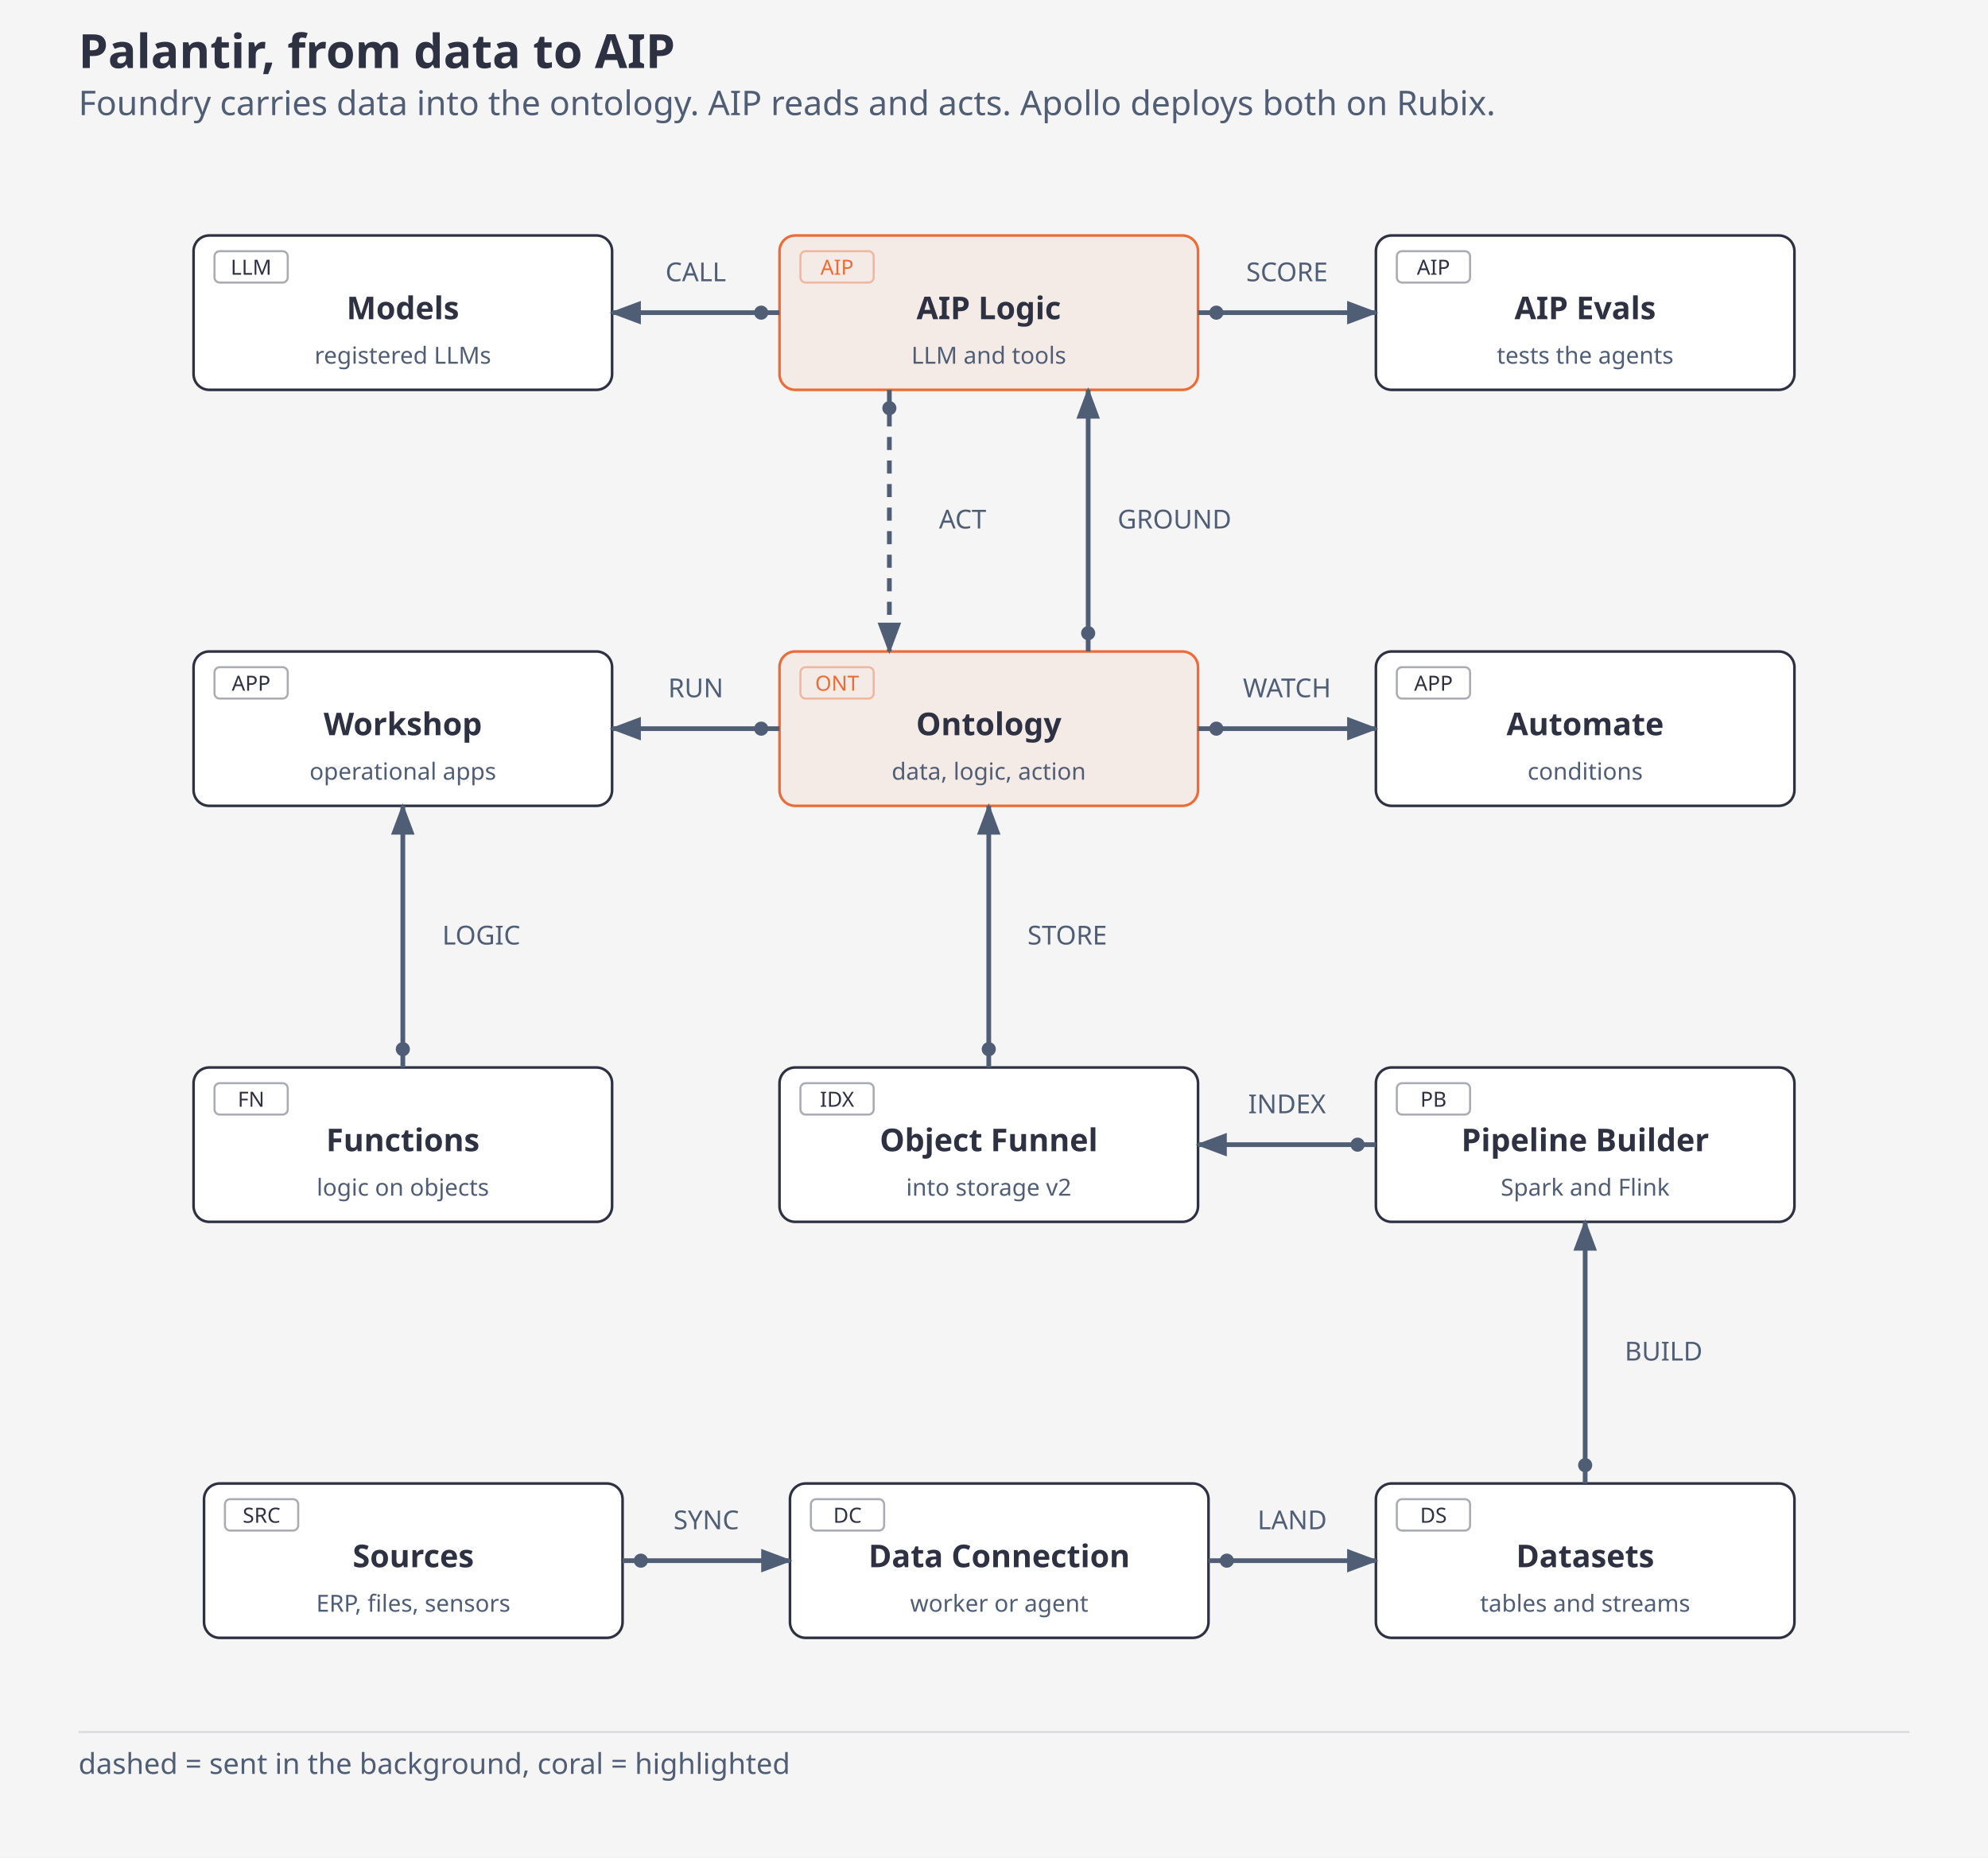
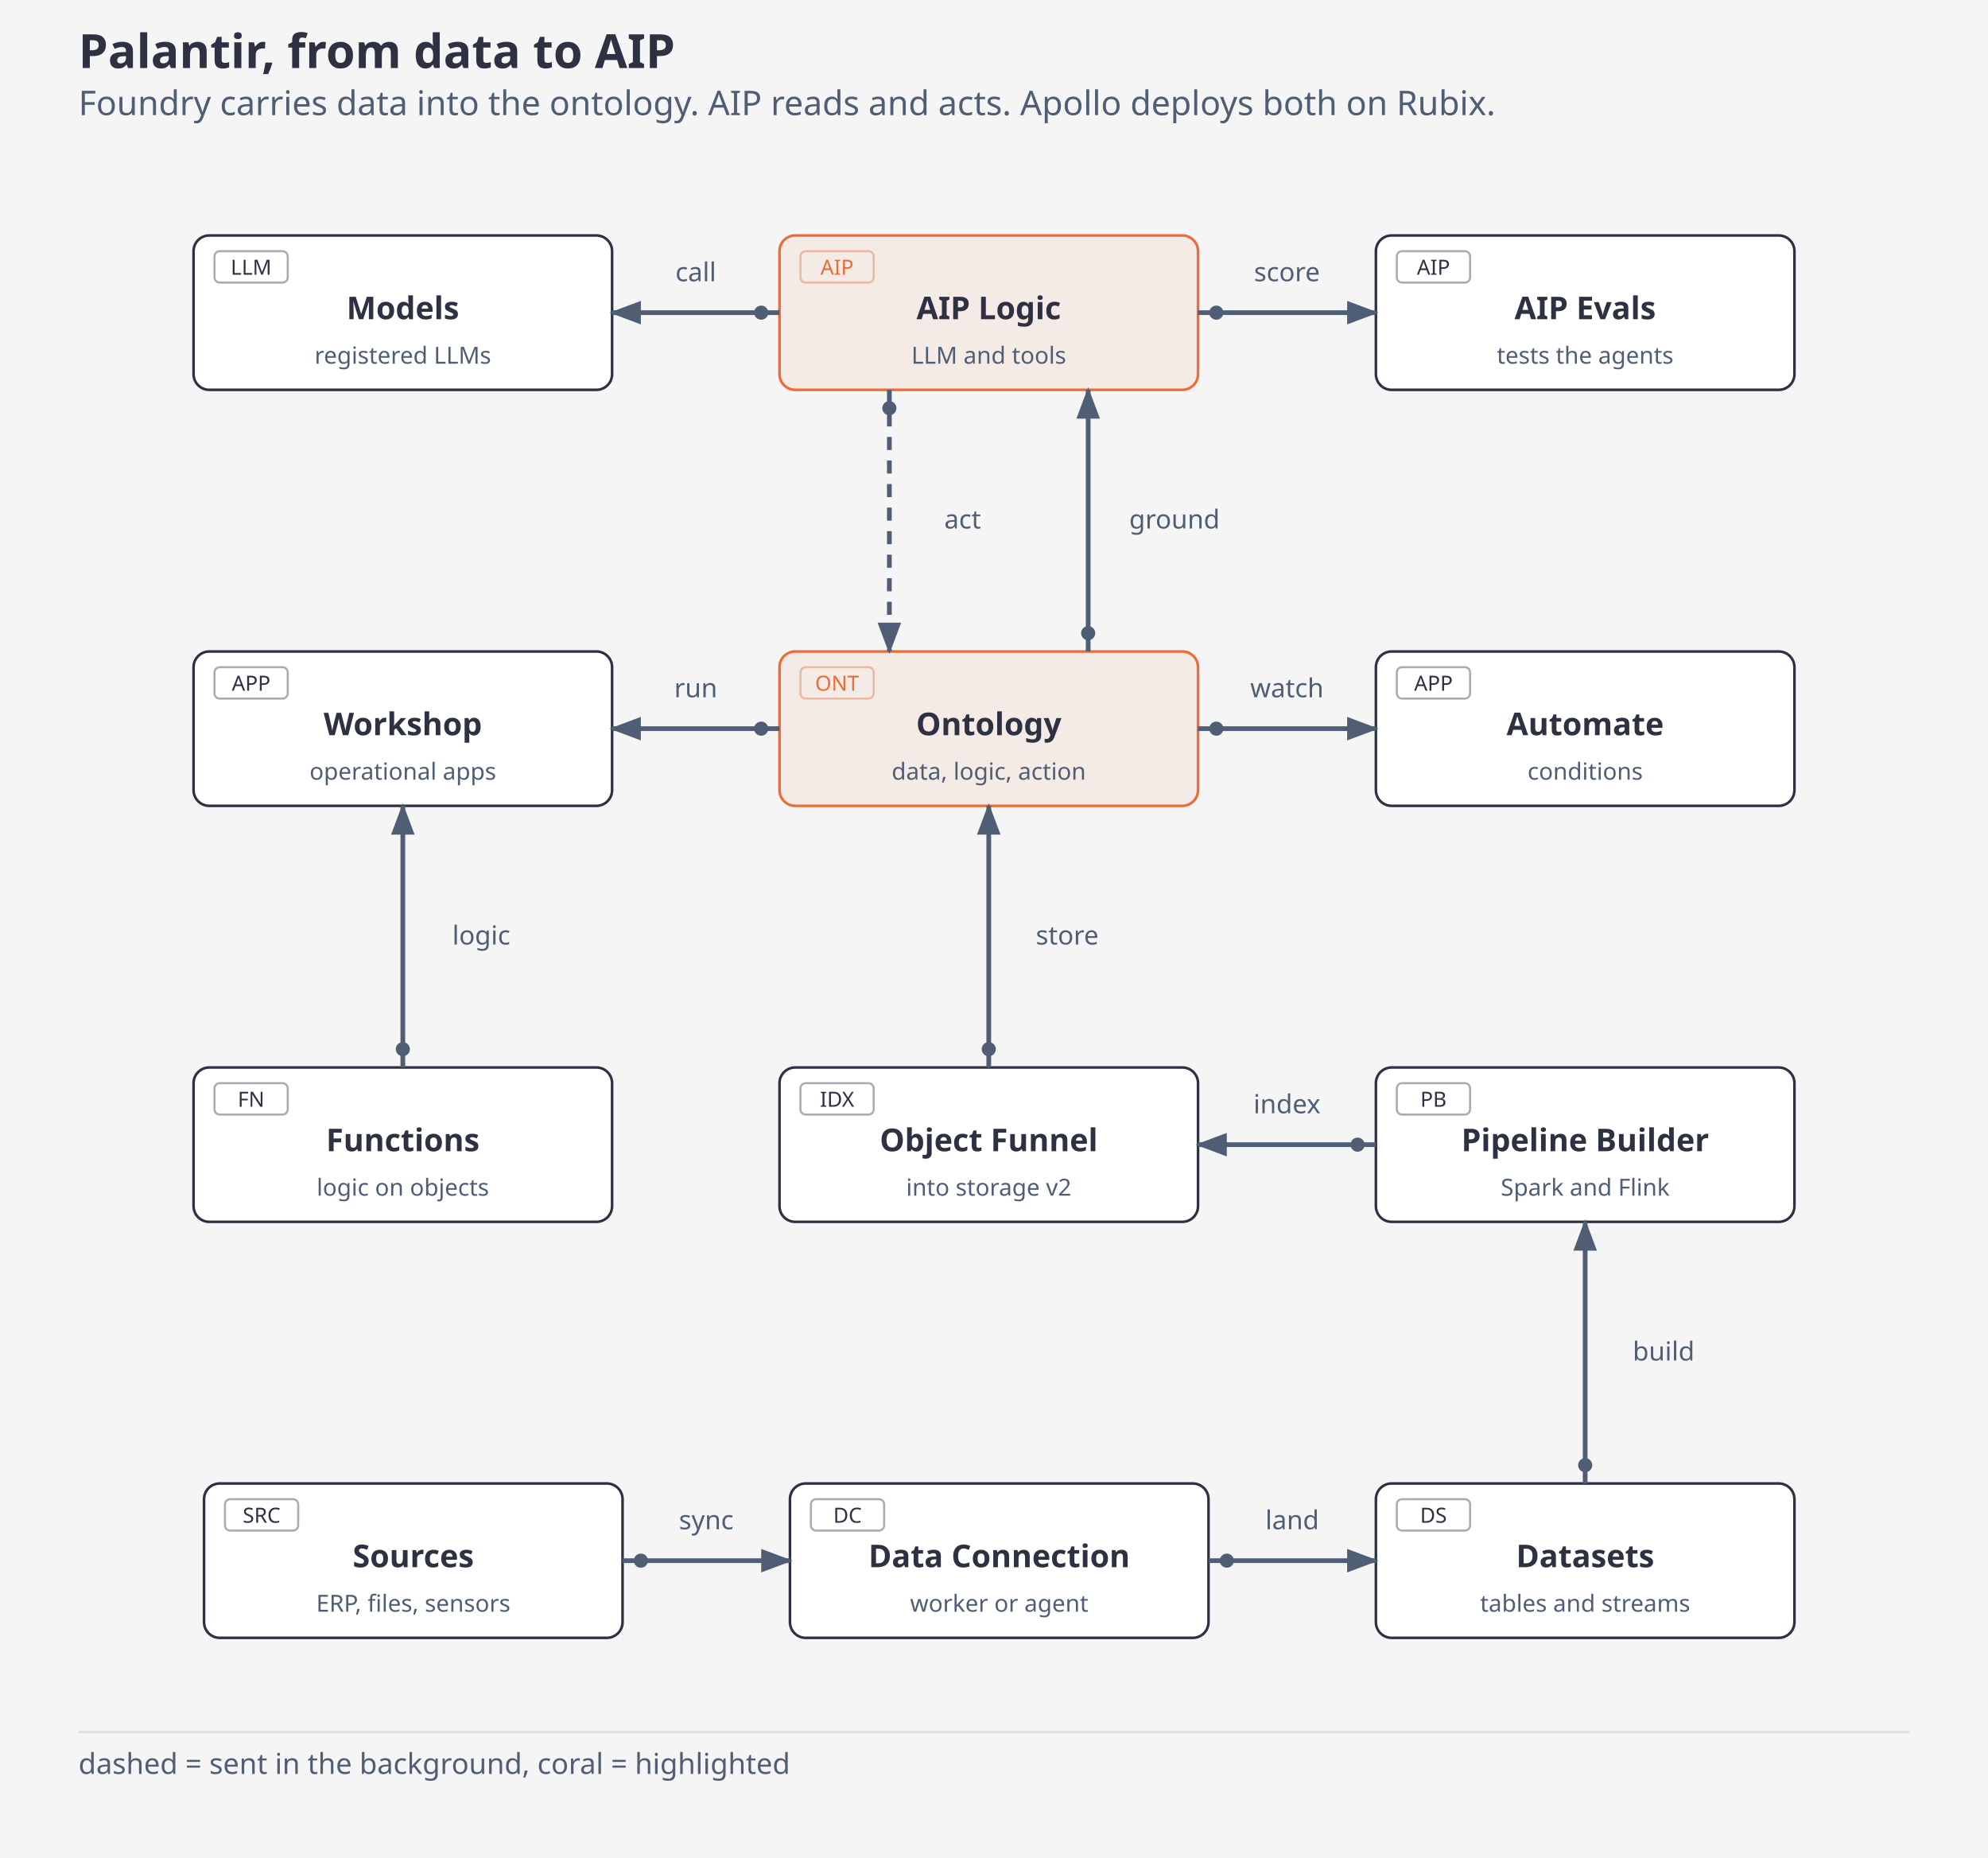
<svg xmlns="http://www.w3.org/2000/svg" role="graphics-document" aria-roledescription="architecture diagram" viewBox="0 0 760 710" width="760">
  <rect width="760" height="710" fill="#f5f5f5" aria-hidden="true" />
  <defs>
    <marker id="a" markerWidth="12" markerHeight="9" refX="11" refY="4.5" orient="auto" markerUnits="userSpaceOnUse">
      <polygon points="0 0,12 4.5,0 9" fill="#4f5d75" />
    </marker>
    <marker id="aa" markerWidth="12" markerHeight="9" refX="11" refY="4.5" orient="auto" markerUnits="userSpaceOnUse">
      <polygon points="0 0,12 4.5,0 9" fill="#eb6c36" />
    </marker>
    <marker id="al" markerWidth="12" markerHeight="9" refX="11" refY="4.5" orient="auto" markerUnits="userSpaceOnUse">
      <polygon points="0 0,12 4.5,0 9" fill="#2e5aa8" />
    </marker>
    <marker id="ar" markerWidth="12" markerHeight="9" refX="11" refY="4.5" orient="auto" markerUnits="userSpaceOnUse">
      <polygon points="0 0,12 4.5,0 9" fill="#7a8399" />
    </marker>
  </defs>
  <text x="30" y="26" font-size="18" font-weight="600" font-family="system-ui, 'Segoe UI', sans-serif" fill="#2d3142">Palantir, from data to AIP</text>
  <text x="30" y="44" font-size="13" font-family="system-ui, 'Segoe UI', sans-serif" fill="#4f5d75">Foundry carries data into the ontology. AIP reads and acts. Apollo deploys both on Rubix.</text>
  <rect x="74" y="90" width="160" height="59" rx="6" fill="#f5f5f5" aria-hidden="true" />
  <rect x="74" y="90" width="160" height="59" rx="6" fill="#ffffff" stroke="#2d3142" data-node="models" data-label="Models" role="graphics-symbol" aria-roledescription="box" aria-label="Models, registered LLMs" />
  <rect x="82" y="96" width="28" height="12" rx="2" fill="none" stroke="#2d3142" stroke-opacity=".4" stroke-width=".8" aria-hidden="true" />
  <text x="96" y="105" font-size="8" font-family="system-ui, 'Segoe UI', sans-serif" fill="#2d3142" text-anchor="middle" aria-hidden="true">LLM</text>
  <text x="154" y="122" font-size="12" font-weight="600" font-family="system-ui, 'Segoe UI', sans-serif" fill="#2d3142" text-anchor="middle" aria-hidden="true">Models</text>
  <text x="154" y="139" font-size="9" font-family="system-ui, 'Segoe UI', sans-serif" fill="#4f5d75" text-anchor="middle" aria-hidden="true">registered LLMs</text>
  <rect x="298" y="90" width="160" height="59" rx="6" fill="#f5f5f5" aria-hidden="true" />
  <rect x="298" y="90" width="160" height="59" rx="6" fill="rgba(235,108,54,0.08)" stroke="#eb6c36" data-node="logic" data-label="AIP Logic" role="graphics-symbol" aria-roledescription="box" aria-label="AIP Logic, LLM and tools" />
  <rect x="306" y="96" width="28" height="12" rx="2" fill="none" stroke="#eb6c36" stroke-opacity=".4" stroke-width=".8" aria-hidden="true" />
  <text x="320" y="105" font-size="8" font-family="system-ui, 'Segoe UI', sans-serif" fill="#eb6c36" text-anchor="middle" aria-hidden="true">AIP</text>
  <text x="378" y="122" font-size="12" font-weight="600" font-family="system-ui, 'Segoe UI', sans-serif" fill="#2d3142" text-anchor="middle" aria-hidden="true">AIP Logic</text>
  <text x="378" y="139" font-size="9" font-family="system-ui, 'Segoe UI', sans-serif" fill="#4f5d75" text-anchor="middle" aria-hidden="true">LLM and tools</text>
  <rect x="526" y="90" width="160" height="59" rx="6" fill="#f5f5f5" aria-hidden="true" />
  <rect x="526" y="90" width="160" height="59" rx="6" fill="#ffffff" stroke="#2d3142" data-node="evals" data-label="AIP Evals" role="graphics-symbol" aria-roledescription="box" aria-label="AIP Evals, tests the agents" />
  <rect x="534" y="96" width="28" height="12" rx="2" fill="none" stroke="#2d3142" stroke-opacity=".4" stroke-width=".8" aria-hidden="true" />
  <text x="548" y="105" font-size="8" font-family="system-ui, 'Segoe UI', sans-serif" fill="#2d3142" text-anchor="middle" aria-hidden="true">AIP</text>
  <text x="606" y="122" font-size="12" font-weight="600" font-family="system-ui, 'Segoe UI', sans-serif" fill="#2d3142" text-anchor="middle" aria-hidden="true">AIP Evals</text>
  <text x="606" y="139" font-size="9" font-family="system-ui, 'Segoe UI', sans-serif" fill="#4f5d75" text-anchor="middle" aria-hidden="true">tests the agents</text>
  <rect x="74" y="249" width="160" height="59" rx="6" fill="#f5f5f5" aria-hidden="true" />
  <rect x="74" y="249" width="160" height="59" rx="6" fill="#ffffff" stroke="#2d3142" data-node="workshop" data-label="Workshop" role="graphics-symbol" aria-roledescription="box" aria-label="Workshop, operational apps" />
  <rect x="82" y="255" width="28" height="12" rx="2" fill="none" stroke="#2d3142" stroke-opacity=".4" stroke-width=".8" aria-hidden="true" />
  <text x="96" y="264" font-size="8" font-family="system-ui, 'Segoe UI', sans-serif" fill="#2d3142" text-anchor="middle" aria-hidden="true">APP</text>
  <text x="154" y="281" font-size="12" font-weight="600" font-family="system-ui, 'Segoe UI', sans-serif" fill="#2d3142" text-anchor="middle" aria-hidden="true">Workshop</text>
  <text x="154" y="298" font-size="9" font-family="system-ui, 'Segoe UI', sans-serif" fill="#4f5d75" text-anchor="middle" aria-hidden="true">operational apps</text>
  <rect x="298" y="249" width="160" height="59" rx="6" fill="#f5f5f5" aria-hidden="true" />
  <rect x="298" y="249" width="160" height="59" rx="6" fill="rgba(235,108,54,0.08)" stroke="#eb6c36" data-node="ontology" data-label="Ontology" role="graphics-symbol" aria-roledescription="box" aria-label="Ontology, data, logic, action" />
  <rect x="306" y="255" width="28" height="12" rx="2" fill="none" stroke="#eb6c36" stroke-opacity=".4" stroke-width=".8" aria-hidden="true" />
  <text x="320" y="264" font-size="8" font-family="system-ui, 'Segoe UI', sans-serif" fill="#eb6c36" text-anchor="middle" aria-hidden="true">ONT</text>
  <text x="378" y="281" font-size="12" font-weight="600" font-family="system-ui, 'Segoe UI', sans-serif" fill="#2d3142" text-anchor="middle" aria-hidden="true">Ontology</text>
  <text x="378" y="298" font-size="9" font-family="system-ui, 'Segoe UI', sans-serif" fill="#4f5d75" text-anchor="middle" aria-hidden="true">data, logic, action</text>
  <rect x="526" y="249" width="160" height="59" rx="6" fill="#f5f5f5" aria-hidden="true" />
  <rect x="526" y="249" width="160" height="59" rx="6" fill="#ffffff" stroke="#2d3142" data-node="automate" data-label="Automate" role="graphics-symbol" aria-roledescription="box" aria-label="Automate, conditions" />
  <rect x="534" y="255" width="28" height="12" rx="2" fill="none" stroke="#2d3142" stroke-opacity=".4" stroke-width=".8" aria-hidden="true" />
  <text x="548" y="264" font-size="8" font-family="system-ui, 'Segoe UI', sans-serif" fill="#2d3142" text-anchor="middle" aria-hidden="true">APP</text>
  <text x="606" y="281" font-size="12" font-weight="600" font-family="system-ui, 'Segoe UI', sans-serif" fill="#2d3142" text-anchor="middle" aria-hidden="true">Automate</text>
  <text x="606" y="298" font-size="9" font-family="system-ui, 'Segoe UI', sans-serif" fill="#4f5d75" text-anchor="middle" aria-hidden="true">conditions</text>
  <rect x="74" y="408" width="160" height="59" rx="6" fill="#f5f5f5" aria-hidden="true" />
  <rect x="74" y="408" width="160" height="59" rx="6" fill="#ffffff" stroke="#2d3142" data-node="functions" data-label="Functions" role="graphics-symbol" aria-roledescription="box" aria-label="Functions, logic on objects" />
  <rect x="82" y="414" width="28" height="12" rx="2" fill="none" stroke="#2d3142" stroke-opacity=".4" stroke-width=".8" aria-hidden="true" />
  <text x="96" y="423" font-size="8" font-family="system-ui, 'Segoe UI', sans-serif" fill="#2d3142" text-anchor="middle" aria-hidden="true">FN</text>
  <text x="154" y="440" font-size="12" font-weight="600" font-family="system-ui, 'Segoe UI', sans-serif" fill="#2d3142" text-anchor="middle" aria-hidden="true">Functions</text>
  <text x="154" y="457" font-size="9" font-family="system-ui, 'Segoe UI', sans-serif" fill="#4f5d75" text-anchor="middle" aria-hidden="true">logic on objects</text>
  <rect x="298" y="408" width="160" height="59" rx="6" fill="#f5f5f5" aria-hidden="true" />
  <rect x="298" y="408" width="160" height="59" rx="6" fill="#ffffff" stroke="#2d3142" data-node="funnel" data-label="Object Funnel" role="graphics-symbol" aria-roledescription="box" aria-label="Object Funnel, into storage v2" />
  <rect x="306" y="414" width="28" height="12" rx="2" fill="none" stroke="#2d3142" stroke-opacity=".4" stroke-width=".8" aria-hidden="true" />
  <text x="320" y="423" font-size="8" font-family="system-ui, 'Segoe UI', sans-serif" fill="#2d3142" text-anchor="middle" aria-hidden="true">IDX</text>
  <text x="378" y="440" font-size="12" font-weight="600" font-family="system-ui, 'Segoe UI', sans-serif" fill="#2d3142" text-anchor="middle" aria-hidden="true">Object Funnel</text>
  <text x="378" y="457" font-size="9" font-family="system-ui, 'Segoe UI', sans-serif" fill="#4f5d75" text-anchor="middle" aria-hidden="true">into storage v2</text>
  <rect x="526" y="408" width="160" height="59" rx="6" fill="#f5f5f5" aria-hidden="true" />
  <rect x="526" y="408" width="160" height="59" rx="6" fill="#ffffff" stroke="#2d3142" data-node="builder" data-label="Pipeline Builder" role="graphics-symbol" aria-roledescription="box" aria-label="Pipeline Builder, Spark and Flink" />
  <rect x="534" y="414" width="28" height="12" rx="2" fill="none" stroke="#2d3142" stroke-opacity=".4" stroke-width=".8" aria-hidden="true" />
  <text x="548" y="423" font-size="8" font-family="system-ui, 'Segoe UI', sans-serif" fill="#2d3142" text-anchor="middle" aria-hidden="true">PB</text>
  <text x="606" y="440" font-size="12" font-weight="600" font-family="system-ui, 'Segoe UI', sans-serif" fill="#2d3142" text-anchor="middle" aria-hidden="true">Pipeline Builder</text>
  <text x="606" y="457" font-size="9" font-family="system-ui, 'Segoe UI', sans-serif" fill="#4f5d75" text-anchor="middle" aria-hidden="true">Spark and Flink</text>
  <rect x="78" y="567" width="160" height="59" rx="6" fill="#f5f5f5" aria-hidden="true" />
  <rect x="78" y="567" width="160" height="59" rx="6" fill="#ffffff" stroke="#2d3142" data-node="sources" data-label="Sources" role="graphics-symbol" aria-roledescription="box" aria-label="Sources, ERP, files, sensors" />
  <rect x="86" y="573" width="28" height="12" rx="2" fill="none" stroke="#2d3142" stroke-opacity=".4" stroke-width=".8" aria-hidden="true" />
  <text x="100" y="582" font-size="8" font-family="system-ui, 'Segoe UI', sans-serif" fill="#2d3142" text-anchor="middle" aria-hidden="true">SRC</text>
  <text x="158" y="599" font-size="12" font-weight="600" font-family="system-ui, 'Segoe UI', sans-serif" fill="#2d3142" text-anchor="middle" aria-hidden="true">Sources</text>
  <text x="158" y="616" font-size="9" font-family="system-ui, 'Segoe UI', sans-serif" fill="#4f5d75" text-anchor="middle" aria-hidden="true">ERP, files, sensors</text>
  <rect x="302" y="567" width="160" height="59" rx="6" fill="#f5f5f5" aria-hidden="true" />
  <rect x="302" y="567" width="160" height="59" rx="6" fill="#ffffff" stroke="#2d3142" data-node="connect" data-label="Data Connection" role="graphics-symbol" aria-roledescription="box" aria-label="Data Connection, worker or agent" />
  <rect x="310" y="573" width="28" height="12" rx="2" fill="none" stroke="#2d3142" stroke-opacity=".4" stroke-width=".8" aria-hidden="true" />
  <text x="324" y="582" font-size="8" font-family="system-ui, 'Segoe UI', sans-serif" fill="#2d3142" text-anchor="middle" aria-hidden="true">DC</text>
  <text x="382" y="599" font-size="12" font-weight="600" font-family="system-ui, 'Segoe UI', sans-serif" fill="#2d3142" text-anchor="middle" aria-hidden="true">Data Connection</text>
  <text x="382" y="616" font-size="9" font-family="system-ui, 'Segoe UI', sans-serif" fill="#4f5d75" text-anchor="middle" aria-hidden="true">worker or agent</text>
  <rect x="526" y="567" width="160" height="59" rx="6" fill="#f5f5f5" aria-hidden="true" />
  <rect x="526" y="567" width="160" height="59" rx="6" fill="#ffffff" stroke="#2d3142" data-node="datasets" data-label="Datasets" role="graphics-symbol" aria-roledescription="box" aria-label="Datasets, tables and streams" />
  <rect x="534" y="573" width="28" height="12" rx="2" fill="none" stroke="#2d3142" stroke-opacity=".4" stroke-width=".8" aria-hidden="true" />
  <text x="548" y="582" font-size="8" font-family="system-ui, 'Segoe UI', sans-serif" fill="#2d3142" text-anchor="middle" aria-hidden="true">DS</text>
  <text x="606" y="599" font-size="12" font-weight="600" font-family="system-ui, 'Segoe UI', sans-serif" fill="#2d3142" text-anchor="middle" aria-hidden="true">Datasets</text>
  <text x="606" y="616" font-size="9" font-family="system-ui, 'Segoe UI', sans-serif" fill="#4f5d75" text-anchor="middle" aria-hidden="true">tables and streams</text>
  <path d="M238,596.5 L302,596.5" fill="none" stroke="#4f5d75" stroke-width="1.8" marker-end="url(#a)" data-from="sources" data-to="connect" data-label="sync" data-id="sources-&gt;connect:sync" data-from-port="e" data-to-port="w" role="graphics-symbol" aria-roledescription="arrow" aria-label="Sources to Data Connection: sync" />
  <circle cx="245" cy="596.5" r="2.7" fill="#4f5d75" aria-hidden="true" />
  <path d="M462,596.5 L526,596.5" fill="none" stroke="#4f5d75" stroke-width="1.8" marker-end="url(#a)" data-from="connect" data-to="datasets" data-label="land" data-id="connect-&gt;datasets:land" data-from-port="e" data-to-port="w" role="graphics-symbol" aria-roledescription="arrow" aria-label="Data Connection to Datasets: land" />
  <circle cx="469" cy="596.5" r="2.7" fill="#4f5d75" aria-hidden="true" />
  <path d="M606,567 L606,467" fill="none" stroke="#4f5d75" stroke-width="1.8" marker-end="url(#a)" data-from="datasets" data-to="builder" data-label="build" data-id="datasets-&gt;builder:build" data-from-port="n" data-to-port="s" role="graphics-symbol" aria-roledescription="arrow" aria-label="Datasets to Pipeline Builder: build" />
  <circle cx="606" cy="560" r="2.7" fill="#4f5d75" aria-hidden="true" />
  <path d="M526,437.5 L458,437.5" fill="none" stroke="#4f5d75" stroke-width="1.8" marker-end="url(#a)" data-from="builder" data-to="funnel" data-label="index" data-id="builder-&gt;funnel:index" data-from-port="w" data-to-port="e" role="graphics-symbol" aria-roledescription="arrow" aria-label="Pipeline Builder to Object Funnel: index" />
  <circle cx="519" cy="437.5" r="2.7" fill="#4f5d75" aria-hidden="true" />
  <path d="M378,408 L378,308" fill="none" stroke="#4f5d75" stroke-width="1.8" marker-end="url(#a)" data-from="funnel" data-to="ontology" data-label="store" data-id="funnel-&gt;ontology:store" data-from-port="n" data-to-port="s" role="graphics-symbol" aria-roledescription="arrow" aria-label="Object Funnel to Ontology: store" />
  <circle cx="378" cy="401" r="2.7" fill="#4f5d75" aria-hidden="true" />
  <path d="M154,408 L154,308" fill="none" stroke="#4f5d75" stroke-width="1.8" marker-end="url(#a)" data-from="functions" data-to="workshop" data-label="logic" data-id="functions-&gt;workshop:logic" data-from-port="n" data-to-port="s" role="graphics-symbol" aria-roledescription="arrow" aria-label="Functions to Workshop: logic" />
  <circle cx="154" cy="401" r="2.7" fill="#4f5d75" aria-hidden="true" />
  <path d="M298,278.5 L234,278.5" fill="none" stroke="#4f5d75" stroke-width="1.8" marker-end="url(#a)" data-from="ontology" data-to="workshop" data-label="run" data-id="ontology-&gt;workshop:run" data-from-port="w" data-to-port="e" role="graphics-symbol" aria-roledescription="arrow" aria-label="Ontology to Workshop: run" />
  <circle cx="291" cy="278.5" r="2.7" fill="#4f5d75" aria-hidden="true" />
  <path d="M416,249 L416,149" fill="none" stroke="#4f5d75" stroke-width="1.8" marker-end="url(#a)" data-from="ontology" data-to="logic" data-label="ground" data-id="ontology-&gt;logic:ground" data-from-port="n" data-to-port="s" role="graphics-symbol" aria-roledescription="arrow" aria-label="Ontology to AIP Logic: ground" />
  <circle cx="416" cy="242" r="2.7" fill="#4f5d75" aria-hidden="true" />
  <path d="M458,278.5 L526,278.5" fill="none" stroke="#4f5d75" stroke-width="1.8" marker-end="url(#a)" data-from="ontology" data-to="automate" data-label="watch" data-id="ontology-&gt;automate:watch" data-from-port="e" data-to-port="w" role="graphics-symbol" aria-roledescription="arrow" aria-label="Ontology to Automate: watch" />
  <circle cx="465" cy="278.5" r="2.7" fill="#4f5d75" aria-hidden="true" />
  <path d="M298,119.5 L234,119.5" fill="none" stroke="#4f5d75" stroke-width="1.8" marker-end="url(#a)" data-from="logic" data-to="models" data-label="call" data-id="logic-&gt;models:call" data-from-port="w" data-to-port="e" role="graphics-symbol" aria-roledescription="arrow" aria-label="AIP Logic to Models: call" />
  <circle cx="291" cy="119.5" r="2.7" fill="#4f5d75" aria-hidden="true" />
  <path d="M458,119.5 L526,119.5" fill="none" stroke="#4f5d75" stroke-width="1.8" marker-end="url(#a)" data-from="logic" data-to="evals" data-label="score" data-id="logic-&gt;evals:score" data-from-port="e" data-to-port="w" role="graphics-symbol" aria-roledescription="arrow" aria-label="AIP Logic to AIP Evals: score" />
  <circle cx="465" cy="119.5" r="2.7" fill="#4f5d75" aria-hidden="true" />
  <path d="M340,149 L340,249" fill="none" stroke="#4f5d75" stroke-width="1.8" stroke-dasharray="5,4" marker-end="url(#a)" data-from="logic" data-to="ontology" data-label="act" data-id="logic-&gt;ontology:act" data-from-port="s" data-to-port="n" role="graphics-symbol" aria-roledescription="arrow" aria-label="AIP Logic to Ontology: act" />
  <circle cx="340" cy="156" r="2.7" fill="#4f5d75" aria-hidden="true" />
  <rect x="250" y="572.5" width="40" height="16" rx="2" fill="#f5f5f5" aria-hidden="true" />
-   <text x="270" y="584.5" font-size="10" font-family="system-ui, 'Segoe UI', sans-serif" fill="#4f5d75" text-anchor="middle" aria-hidden="true">SYNC</text>
+   <text x="270" y="584.5" font-size="10" font-family="system-ui, 'Segoe UI', sans-serif" fill="#4f5d75" text-anchor="middle" aria-hidden="true">sync</text>
  <rect x="474" y="572.5" width="40" height="16" rx="2" fill="#f5f5f5" aria-hidden="true" />
-   <text x="494" y="584.5" font-size="10" font-family="system-ui, 'Segoe UI', sans-serif" fill="#4f5d75" text-anchor="middle" aria-hidden="true">LAND</text>
+   <text x="494" y="584.5" font-size="10" font-family="system-ui, 'Segoe UI', sans-serif" fill="#4f5d75" text-anchor="middle" aria-hidden="true">land</text>
  <rect x="614" y="508" width="44" height="16" rx="2" fill="#f5f5f5" aria-hidden="true" />
-   <text x="636" y="520" font-size="10" font-family="system-ui, 'Segoe UI', sans-serif" fill="#4f5d75" text-anchor="middle" aria-hidden="true">BUILD</text>
+   <text x="636" y="520" font-size="10" font-family="system-ui, 'Segoe UI', sans-serif" fill="#4f5d75" text-anchor="middle" aria-hidden="true">build</text>
  <rect x="470" y="413.5" width="44" height="16" rx="2" fill="#f5f5f5" aria-hidden="true" />
-   <text x="492" y="425.5" font-size="10" font-family="system-ui, 'Segoe UI', sans-serif" fill="#4f5d75" text-anchor="middle" aria-hidden="true">INDEX</text>
+   <text x="492" y="425.5" font-size="10" font-family="system-ui, 'Segoe UI', sans-serif" fill="#4f5d75" text-anchor="middle" aria-hidden="true">index</text>
  <rect x="386" y="349" width="44" height="16" rx="2" fill="#f5f5f5" aria-hidden="true" />
-   <text x="408" y="361" font-size="10" font-family="system-ui, 'Segoe UI', sans-serif" fill="#4f5d75" text-anchor="middle" aria-hidden="true">STORE</text>
+   <text x="408" y="361" font-size="10" font-family="system-ui, 'Segoe UI', sans-serif" fill="#4f5d75" text-anchor="middle" aria-hidden="true">store</text>
  <rect x="162" y="349" width="44" height="16" rx="2" fill="#f5f5f5" aria-hidden="true" />
-   <text x="184" y="361" font-size="10" font-family="system-ui, 'Segoe UI', sans-serif" fill="#4f5d75" text-anchor="middle" aria-hidden="true">LOGIC</text>
+   <text x="184" y="361" font-size="10" font-family="system-ui, 'Segoe UI', sans-serif" fill="#4f5d75" text-anchor="middle" aria-hidden="true">logic</text>
  <rect x="246" y="254.5" width="40" height="16" rx="2" fill="#f5f5f5" aria-hidden="true" />
-   <text x="266" y="266.5" font-size="10" font-family="system-ui, 'Segoe UI', sans-serif" fill="#4f5d75" text-anchor="middle" aria-hidden="true">RUN</text>
+   <text x="266" y="266.5" font-size="10" font-family="system-ui, 'Segoe UI', sans-serif" fill="#4f5d75" text-anchor="middle" aria-hidden="true">run</text>
  <rect x="424" y="190" width="50" height="16" rx="2" fill="#f5f5f5" aria-hidden="true" />
-   <text x="449" y="202" font-size="10" font-family="system-ui, 'Segoe UI', sans-serif" fill="#4f5d75" text-anchor="middle" aria-hidden="true">GROUND</text>
+   <text x="449" y="202" font-size="10" font-family="system-ui, 'Segoe UI', sans-serif" fill="#4f5d75" text-anchor="middle" aria-hidden="true">ground</text>
  <rect x="470" y="254.5" width="44" height="16" rx="2" fill="#f5f5f5" aria-hidden="true" />
-   <text x="492" y="266.5" font-size="10" font-family="system-ui, 'Segoe UI', sans-serif" fill="#4f5d75" text-anchor="middle" aria-hidden="true">WATCH</text>
+   <text x="492" y="266.5" font-size="10" font-family="system-ui, 'Segoe UI', sans-serif" fill="#4f5d75" text-anchor="middle" aria-hidden="true">watch</text>
  <rect x="246" y="95.5" width="40" height="16" rx="2" fill="#f5f5f5" aria-hidden="true" />
-   <text x="266" y="107.5" font-size="10" font-family="system-ui, 'Segoe UI', sans-serif" fill="#4f5d75" text-anchor="middle" aria-hidden="true">CALL</text>
+   <text x="266" y="107.5" font-size="10" font-family="system-ui, 'Segoe UI', sans-serif" fill="#4f5d75" text-anchor="middle" aria-hidden="true">call</text>
  <rect x="470" y="95.5" width="44" height="16" rx="2" fill="#f5f5f5" aria-hidden="true" />
-   <text x="492" y="107.5" font-size="10" font-family="system-ui, 'Segoe UI', sans-serif" fill="#4f5d75" text-anchor="middle" aria-hidden="true">SCORE</text>
+   <text x="492" y="107.5" font-size="10" font-family="system-ui, 'Segoe UI', sans-serif" fill="#4f5d75" text-anchor="middle" aria-hidden="true">score</text>
  <rect x="348" y="190" width="40" height="16" rx="2" fill="#f5f5f5" aria-hidden="true" />
-   <text x="368" y="202" font-size="10" font-family="system-ui, 'Segoe UI', sans-serif" fill="#4f5d75" text-anchor="middle" aria-hidden="true">ACT</text>
+   <text x="368" y="202" font-size="10" font-family="system-ui, 'Segoe UI', sans-serif" fill="#4f5d75" text-anchor="middle" aria-hidden="true">act</text>
  <line x1="30" y1="662" x2="730" y2="662" stroke="rgba(45,49,66,0.12)" stroke-width=".8" aria-hidden="true" />
  <text x="30" y="678" font-size="11" font-family="system-ui, 'Segoe UI', sans-serif" fill="#4f5d75">dashed = sent in the background, coral = highlighted</text>
</svg>
